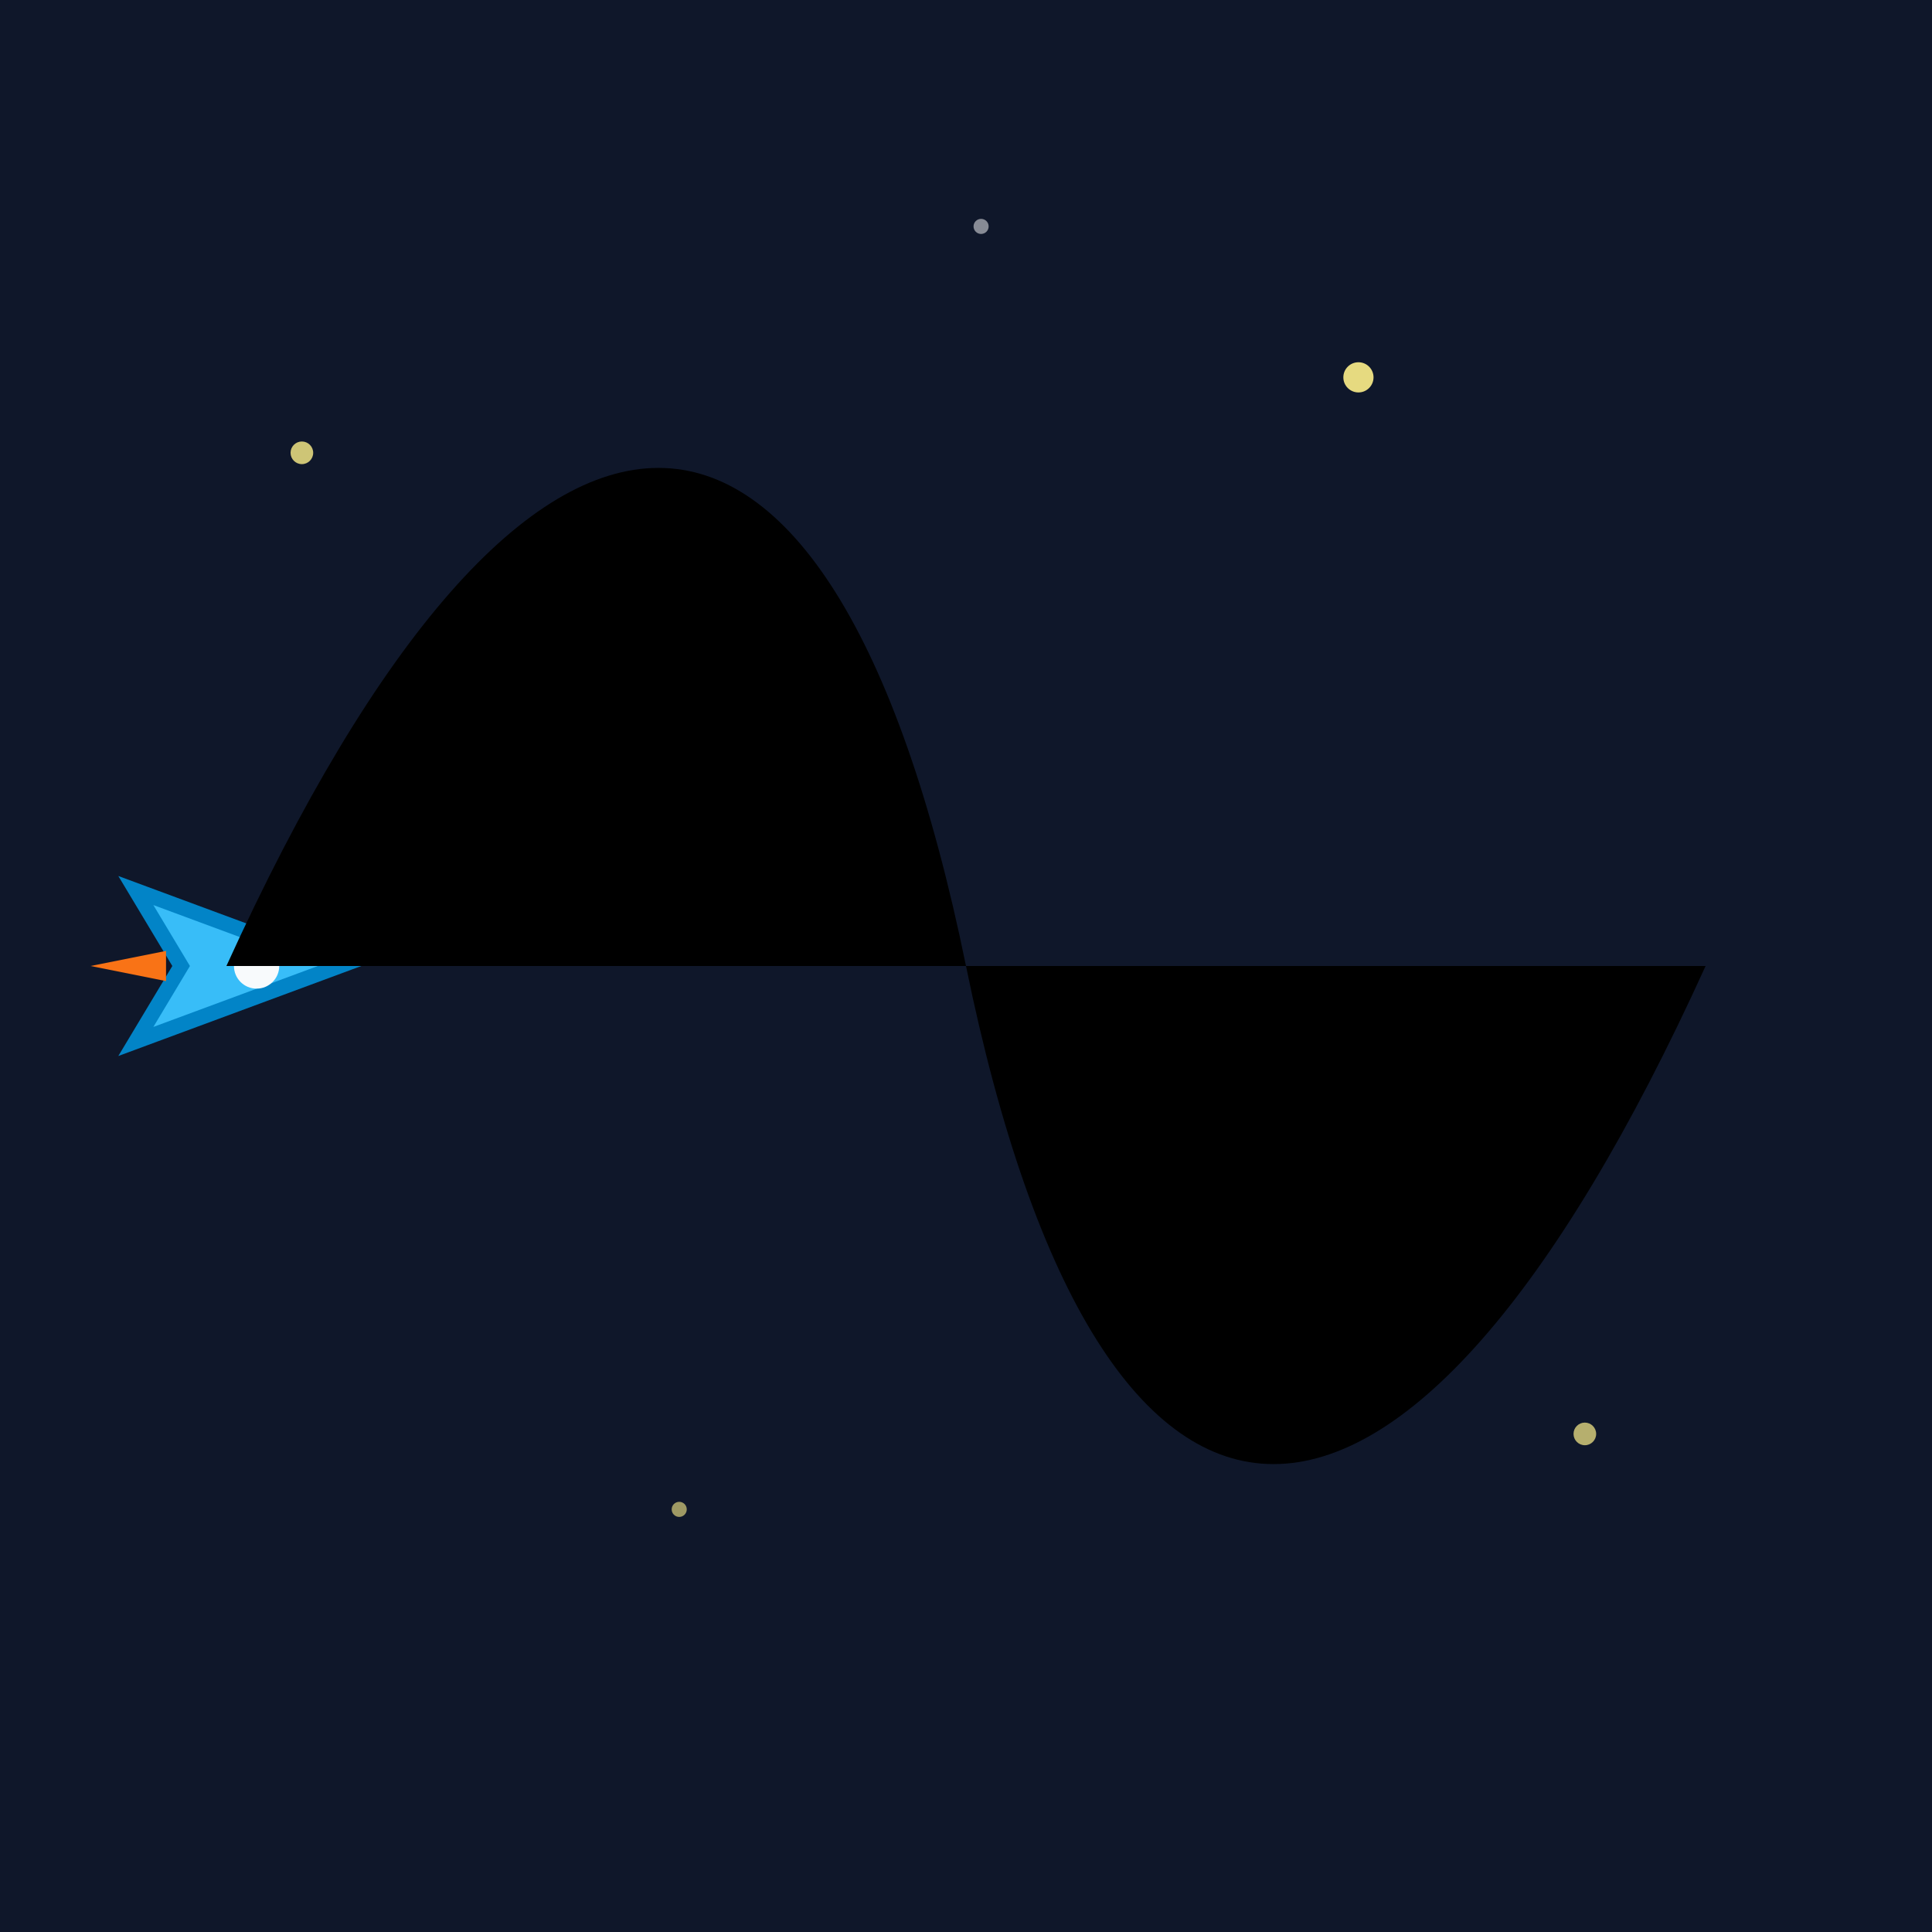
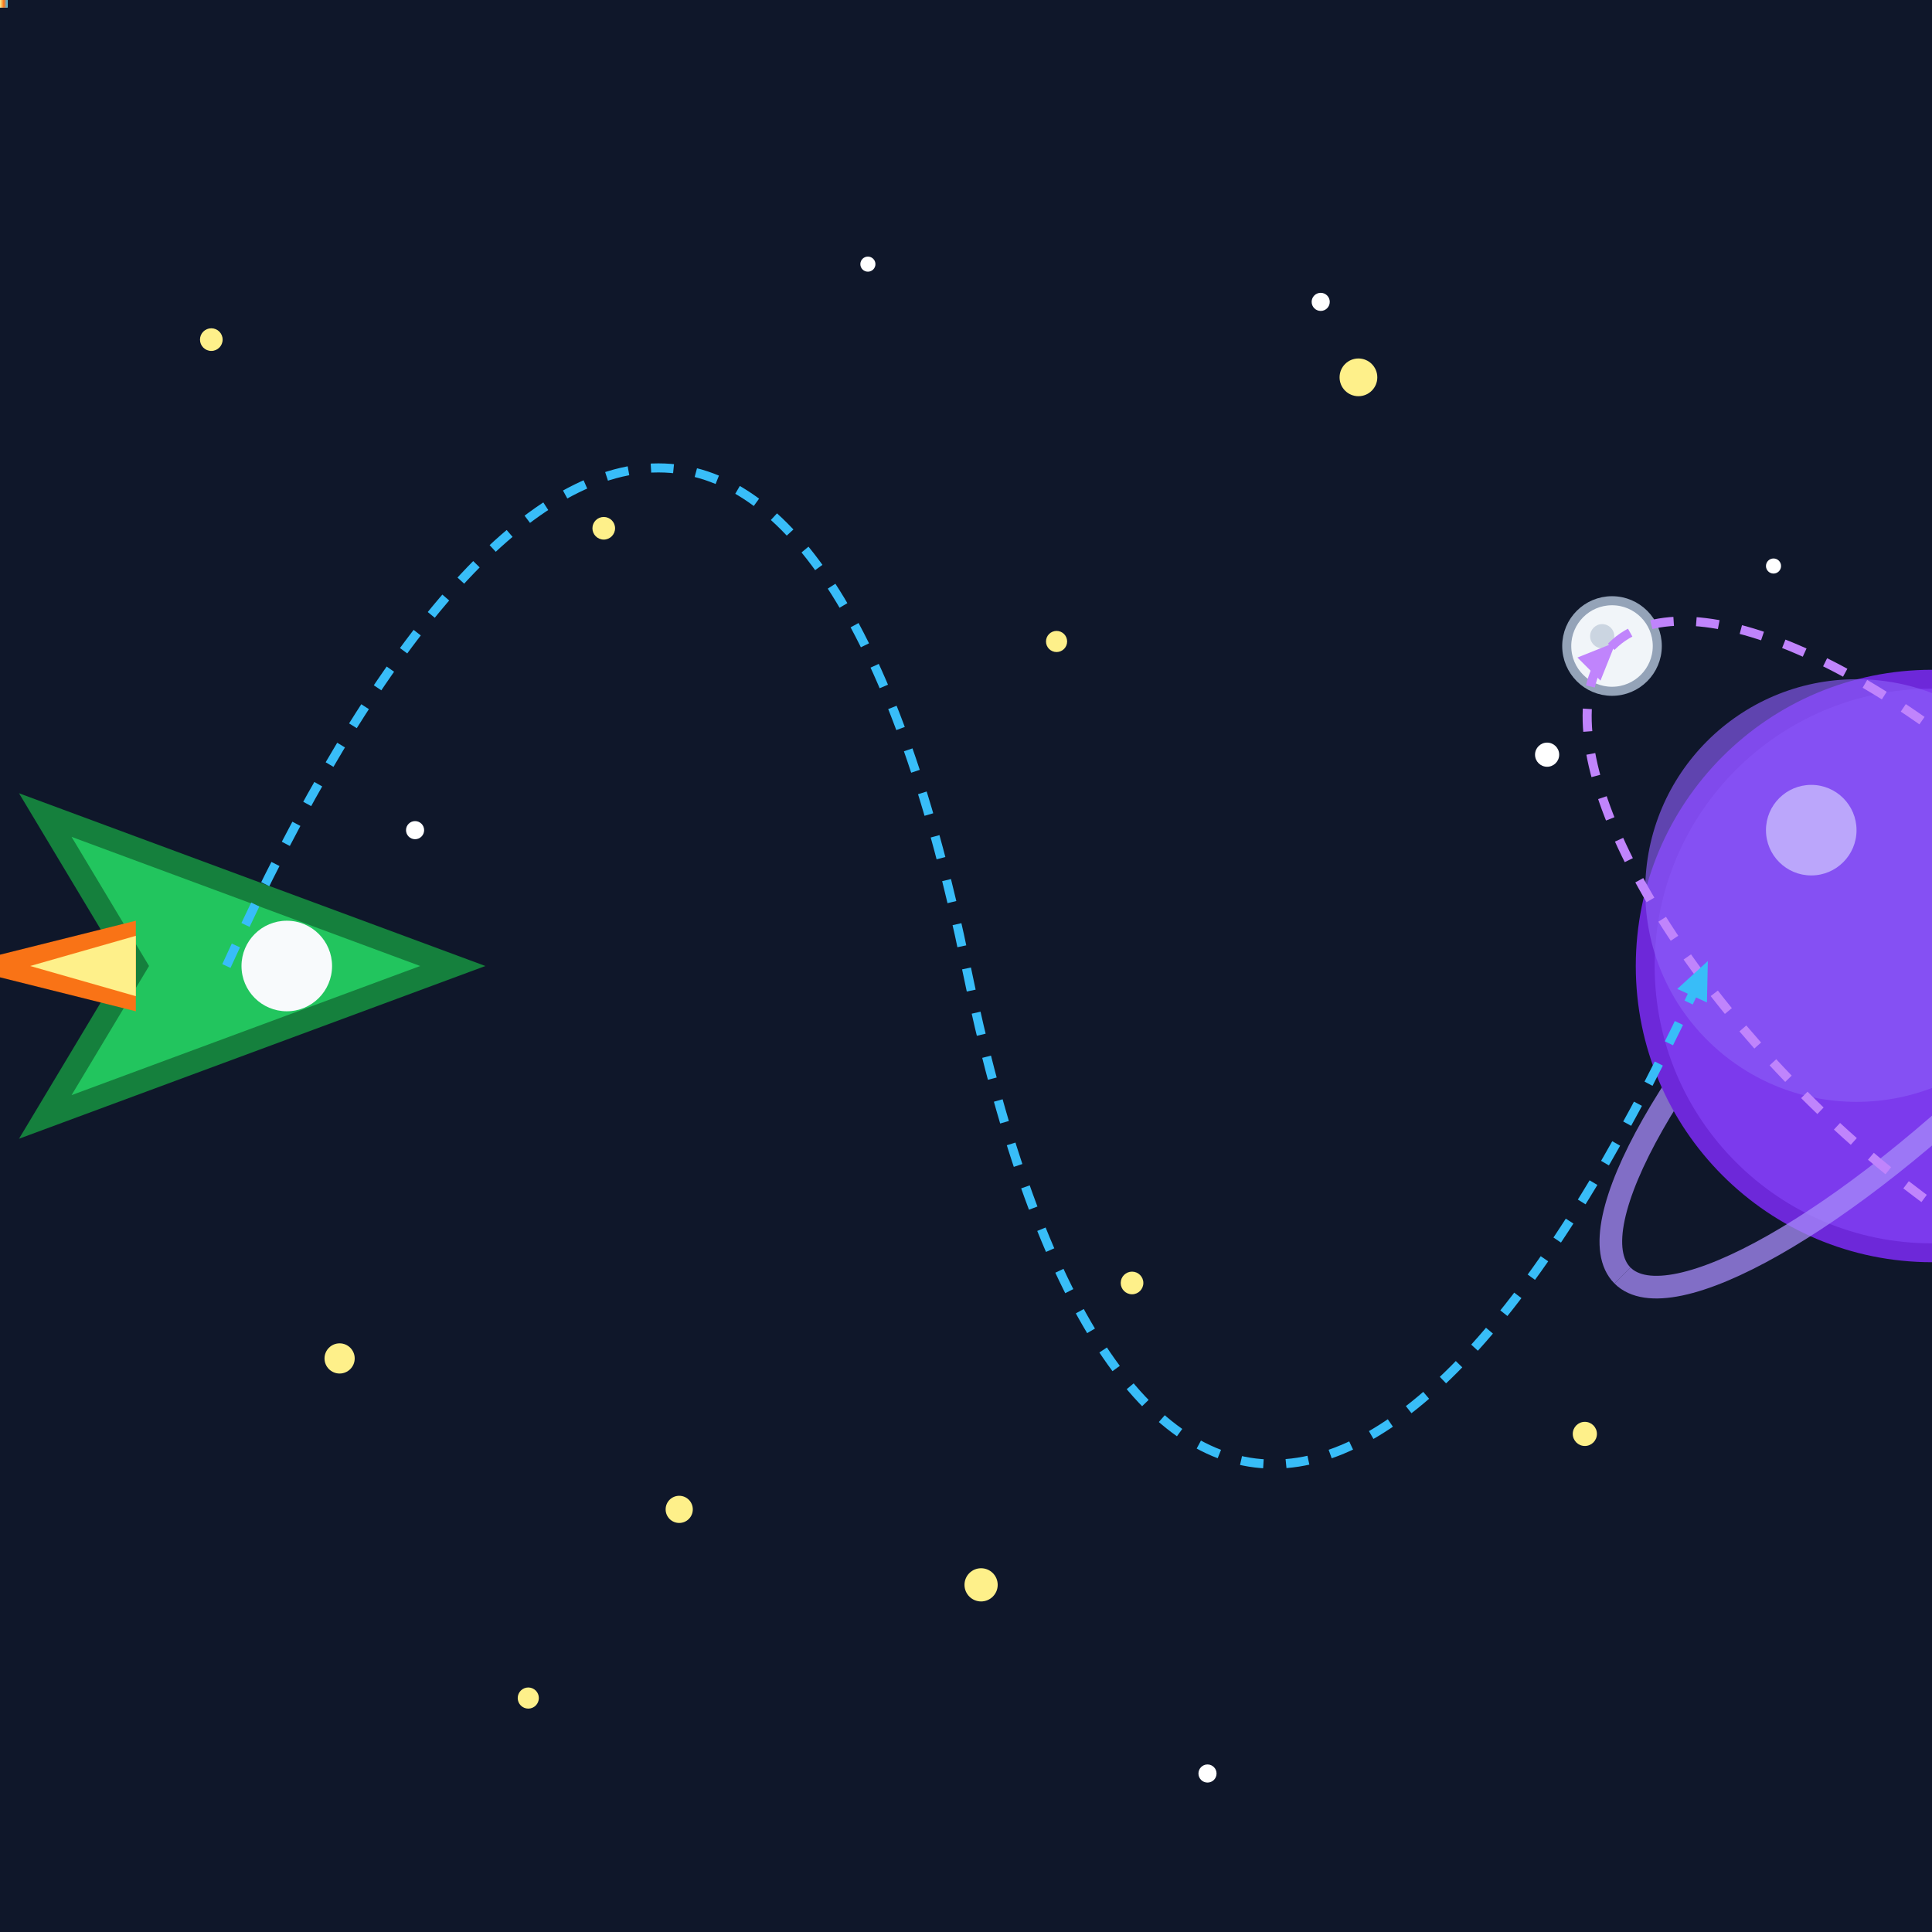
<svg xmlns="http://www.w3.org/2000/svg" width="256" height="256" viewBox="0 0 256 256" version="1.1" id="svg_complex_motion_demo">
+   <defs id="defs3">
+     <marker id="arrow_gold" viewBox="0 0 10 10" refX="7" refY="5" markerWidth="6" markerHeight="6" orient="auto-start-reverse">
+       <path d="M 1 2 L 8 5 L 1 8 z" fill="#fbbf24" id="path1" />
+     </marker>
+     <marker id="arrow_purple" viewBox="0 0 10 10" refX="7" refY="5" markerWidth="6" markerHeight="6" orient="auto-start-reverse">
+       <path d="M 1 2 L 8 5 L 1 8 z" fill="#c084fc" id="path2" />
+     </marker>
+     <marker id="arrow_cyan" viewBox="0 0 10 10" refX="7" refY="5" markerWidth="6" markerHeight="6" orient="auto-start-reverse">
+       <path d="M 1 2 L 8 5 L 1 8 z" fill="#38bdf8" id="path3" />
+     </marker>
+     <linearGradient id="flame_pulse_grad">
+       <stop offset="0%" stop-color="#fef08a" />
+       <stop offset="50%" stop-color="#f97316" />
+       <stop offset="100%" stop-color="#38bdf8" />
+     </linearGradient>
+     <linearGradient id="stars_twinkle_grad">
+       <stop offset="0%" stop-color="#ffffff" />
+       <stop offset="50%" stop-color="#93c5fd" />
+       <stop offset="100%" stop-color="#fef08a" />
+     </linearGradient>
+     <linearGradient id="ring_shimmer">
+       <stop offset="0%" stop-color="#a78bfa" />
+       <stop offset="50%" stop-color="#22d3ee" />
+       <stop offset="100%" stop-color="#a78bfa" />
+     </linearGradient>
+   </defs>
+   <path id="camera_pan" d="M 0,20 L 320,20" fill="none" stroke="#fbbf24" stroke-width="1.2" stroke-dasharray="3 3" marker-end="url(#arrow_gold)" />
  <rect width="256" height="256" fill="#0f172a" id="space_bg" />
-   <circle cx="40" cy="60" r="1.5" fill="#fef08a" opacity="0.8" />
-   <circle cx="180" cy="50" r="2" fill="#fef08a" opacity="0.9" />
-   <circle cx="90" cy="200" r="1" fill="#fef08a" opacity="0.6" />
-   <circle cx="210" cy="190" r="1.5" fill="#fef08a" opacity="0.7" />
-   <circle cx="130" cy="30" r="1" fill="#ffffff" opacity="0.5" />
+   <g id="stars_twinkle">
+     <rect id="mod_stars_color" x="0" y="0" width="1" height="1" fill="url(#stars_twinkle_grad)" />
+     <circle cx="28" cy="45" r="1.5" fill="#fef08a" id="circle3" />
+     <circle cx="55" cy="110" r="1.2" fill="#ffffff" id="circle4" />
+     <circle cx="115" cy="35" r="1.0" fill="#ffffff" id="circle5" />
+     <circle cx="140" cy="85" r="1.4" fill="#fef08a" id="circle6" />
+     <circle cx="175" cy="40" r="1.2" fill="#ffffff" id="circle7" />
+     <circle cx="210" cy="190" r="1.6" fill="#fef08a" id="circle8" />
+     <circle cx="235" cy="75" r="1.0" fill="#ffffff" id="circle9" />
+     <circle cx="70" cy="225" r="1.4" fill="#fef08a" id="circle10" />
+     <circle cx="160" cy="235" r="1.2" fill="#ffffff" id="circle11" />
+     <path id="twinkle_dist" d="M 0,0 L 0,0" />
+     <path id="twinkle_fade_down" d="M 0,0 L 0,0" />
+     <path id="twinkle_fade_up" d="M 0,0 L 0,0" />
+   </g>
+   <g id="star_blink">
+     <circle cx="180" cy="50" r="2.5" fill="#fef08a" id="circle12" />
+     <circle cx="45" cy="180" r="2.0" fill="#fef08a" id="circle13" />
+     <circle cx="130" cy="210" r="2.2" fill="#fef08a" id="circle14" />
+     <circle cx="225" cy="135" r="1.8" fill="#fde047" id="circle15" />
+     <path id="blink_dist" d="M 0,0 L 0,0" />
+     <path id="strobe_1" d="M 0,0 L 0,0" />
+     <path id="strobe_2" d="M 0,0 L 0,0" />
+     <path id="strobe_3" d="M 0,0 L 0,0" />
+     <path id="strobe_4" d="M 0,0 L 0,0" />
+     <path id="strobe_5" d="M 0,0 L 0,0" />
+   </g>
+   <g id="star_fade_blink">
+     <circle cx="90" cy="200" r="1.8" fill="#fef08a" id="circle16" />
+     <circle cx="80" cy="70" r="1.5" fill="#fef08a" id="circle17" />
+     <circle cx="205" cy="100" r="1.6" fill="#ffffff" id="circle18" />
+     <circle cx="150" cy="170" r="1.5" fill="#fef08a" id="circle19" />
+     <path id="fb_dist" d="M 0,0 L 0,0" />
+     <path id="fb_fade" d="M 0,0 L 0,0" />
+     <path id="fb_hide_1" d="M 0,0 L 0,0" />
+     <path id="fb_hide_2" d="M 0,0 L 0,0" />
+     <path id="fb_hide_3" d="M 0,0 L 0,0" />
+   </g>
+   <g id="group_planet">
+     <path id="planet_dist" d="M 0,0 L 0,0" />
+     <g id="group_ring_back">
+       <rect id="ring_sweep_back" x="190" y="60" width="132" height="136" opacity="0" fill="url(#ring_shimmer)" />
+       <path id="ring_back" d="M 198,128 A 58,16 0 0,1 314,128" fill="none" stroke="#a78bfa" stroke-width="3" transform="rotate(-45 256 128)" opacity="0.75" />
+     </g>
+     <circle cx="256" cy="128" r="38" fill="#7c3aed" stroke="#6d28d9" stroke-width="2.5" id="circle20" />
+     <circle cx="246" cy="118" r="28" fill="#8b5cf6" opacity="0.65" id="circle21" />
+     <circle cx="240" cy="110" r="6" fill="#c4b5fd" opacity="0.85" id="circle22" />
+     <g id="group_ring_front">
+       <rect id="ring_sweep_front" x="190" y="60" width="132" height="136" opacity="0" fill="url(#ring_shimmer)" />
+       <path id="ring_front" d="M 314,128 A 58,16 0 0,1 198,128" fill="none" stroke="#a78bfa" stroke-width="3" transform="rotate(-45 256 128)" opacity="0.75" />
+     </g>
+   </g>
+   <g id="group_moon">
+     <path id="moon_dist" d="M 0,0 L 0,0" />
+     <circle cx="213.6" cy="85.6" r="6" fill="#f1f5f9" stroke="#94a3b8" stroke-width="1.2" id="circle23" />
+     <circle cx="212.3" cy="84.3" r="1.6" fill="#cbd5e1" id="circle24" />
+     <path id="moon_orbit_path" d="M 213.6,85.6 C 223.0,76.2 249.6,87.6 273.0,111.0 C 296.4,134.4 307.8,161.0 298.4,170.4 C 289.0,179.8 262.4,168.4 239.0,145.0 C 215.6,121.6 204.2,95.0 213.6,85.6" fill="none" stroke="#c084fc" stroke-width="1.2" stroke-dasharray="3 3" marker-end="url(#arrow_purple)" />
+     <path id="moon_depth_back" d="M 0,0 L 0,0" />
+     <path id="moon_depth_front" d="M 0,0 L 0,0" />
+     <path id="moon_scale_p1" d="M 0,0 L 0,0" />
+     <path id="moon_scale_p2" d="M 0,0 L 0,0" />
+     <path id="moon_scale_p3" d="M 0,0 L 0,0" />
+     <path id="moon_scale_p4" d="M 0,0 L 0,0" />
+   </g>
  <g id="group_shuttle">
-     <polygon points="45,128 18,118 24,128 18,138" fill="#38bdf8" stroke="#0284c7" stroke-width="2" />
-     <polygon points="22,126 12,128 22,130" fill="#f97316" />
-     <circle cx="34" cy="128" r="3" fill="#f8fafc" />
-     <path id="flight_path" d="M 30,128 C 70,40 110,40 128,128 C 146,216 186,216 226,128" />
-     <path id="barrel_roll" d="M 0,0 L 0,0" />
+     <path id="shuttle_dist" d="M 0,0 L 0,0" />
+     <polygon points="60,128 6,108 18,128 6,148" fill="#22c55e" stroke="#15803d" stroke-width="3" id="polygon24" />
+     <g id="engine_trail">
+       <rect id="mod_flame_color" x="0" y="0" width="1" height="1" fill="url(#flame_pulse_grad)" />
+       <polygon points="18,122 -6,128 18,134" fill="#f97316" id="polygon25" />
+       <polygon points="18,124 4,128 18,132" fill="#fef08a" id="polygon26" />
+       <path id="flame_p1_up" d="M 0,0 L 0,0" />
+       <path id="flame_p1_fade_up" d="M 0,0 L 0,0" />
+       <path id="flame_p1_down" d="M 0,0 L 0,0" />
+       <path id="flame_p1_fade_down" d="M 0,0 L 0,0" />
+       <path id="flame_p2_up" d="M 0,0 L 0,0" />
+       <path id="flame_p2_fade_up" d="M 0,0 L 0,0" />
+       <path id="flame_p2_down" d="M 0,0 L 0,0" />
+       <path id="flame_p2_fade_down" d="M 0,0 L 0,0" />
+     </g>
+     <circle cx="38" cy="128" r="6" fill="#f8fafc" id="circle26" />
+     <path id="flight_path" d="M 30,128 C 70,40 110,40 128,128 C 146,216 186,216 226,128" fill="none" stroke="#38bdf8" stroke-width="1.2" stroke-dasharray="3 3" marker-end="url(#arrow_cyan)" />
+     <path id="roll_top" d="M 0,0 L 0,0" />
+     <path id="roll_hold" d="M 0,0 L 0,0" />
+     <path id="roll_bottom" d="M 0,0 L 0,0" />
    <path id="zoom_scale" d="M 0,0 L 0,0" />
  </g>
+   <g id="color_swatches">
+     <text x="10" y="276" font-family="DejaVu Sans, sans-serif" font-size="9" font-weight="bold" fill="#94a3b8">Color Swatches &amp; Shift Gradients:</text>
+     <rect x="10" y="282" width="28" height="16" rx="3" fill="url(#ring_shimmer)" stroke="#64748b" stroke-width="0.8" />
+     <text x="44" y="294" font-family="DejaVu Sans, sans-serif" font-size="8" fill="#cbd5e1">Ring Shimmer</text>
+     <rect x="130" y="282" width="28" height="16" rx="3" fill="url(#flame_pulse_grad)" stroke="#64748b" stroke-width="0.8" />
+     <text x="164" y="294" font-family="DejaVu Sans, sans-serif" font-size="8" fill="#cbd5e1">Flame Pulse</text>
+     <rect x="240" y="282" width="28" height="16" rx="3" fill="url(#stars_twinkle_grad)" stroke="#64748b" stroke-width="0.8" />
+     <text x="274" y="294" font-family="DejaVu Sans, sans-serif" font-size="8" fill="#cbd5e1">Star Twinkle</text>
+   </g>
</svg>
